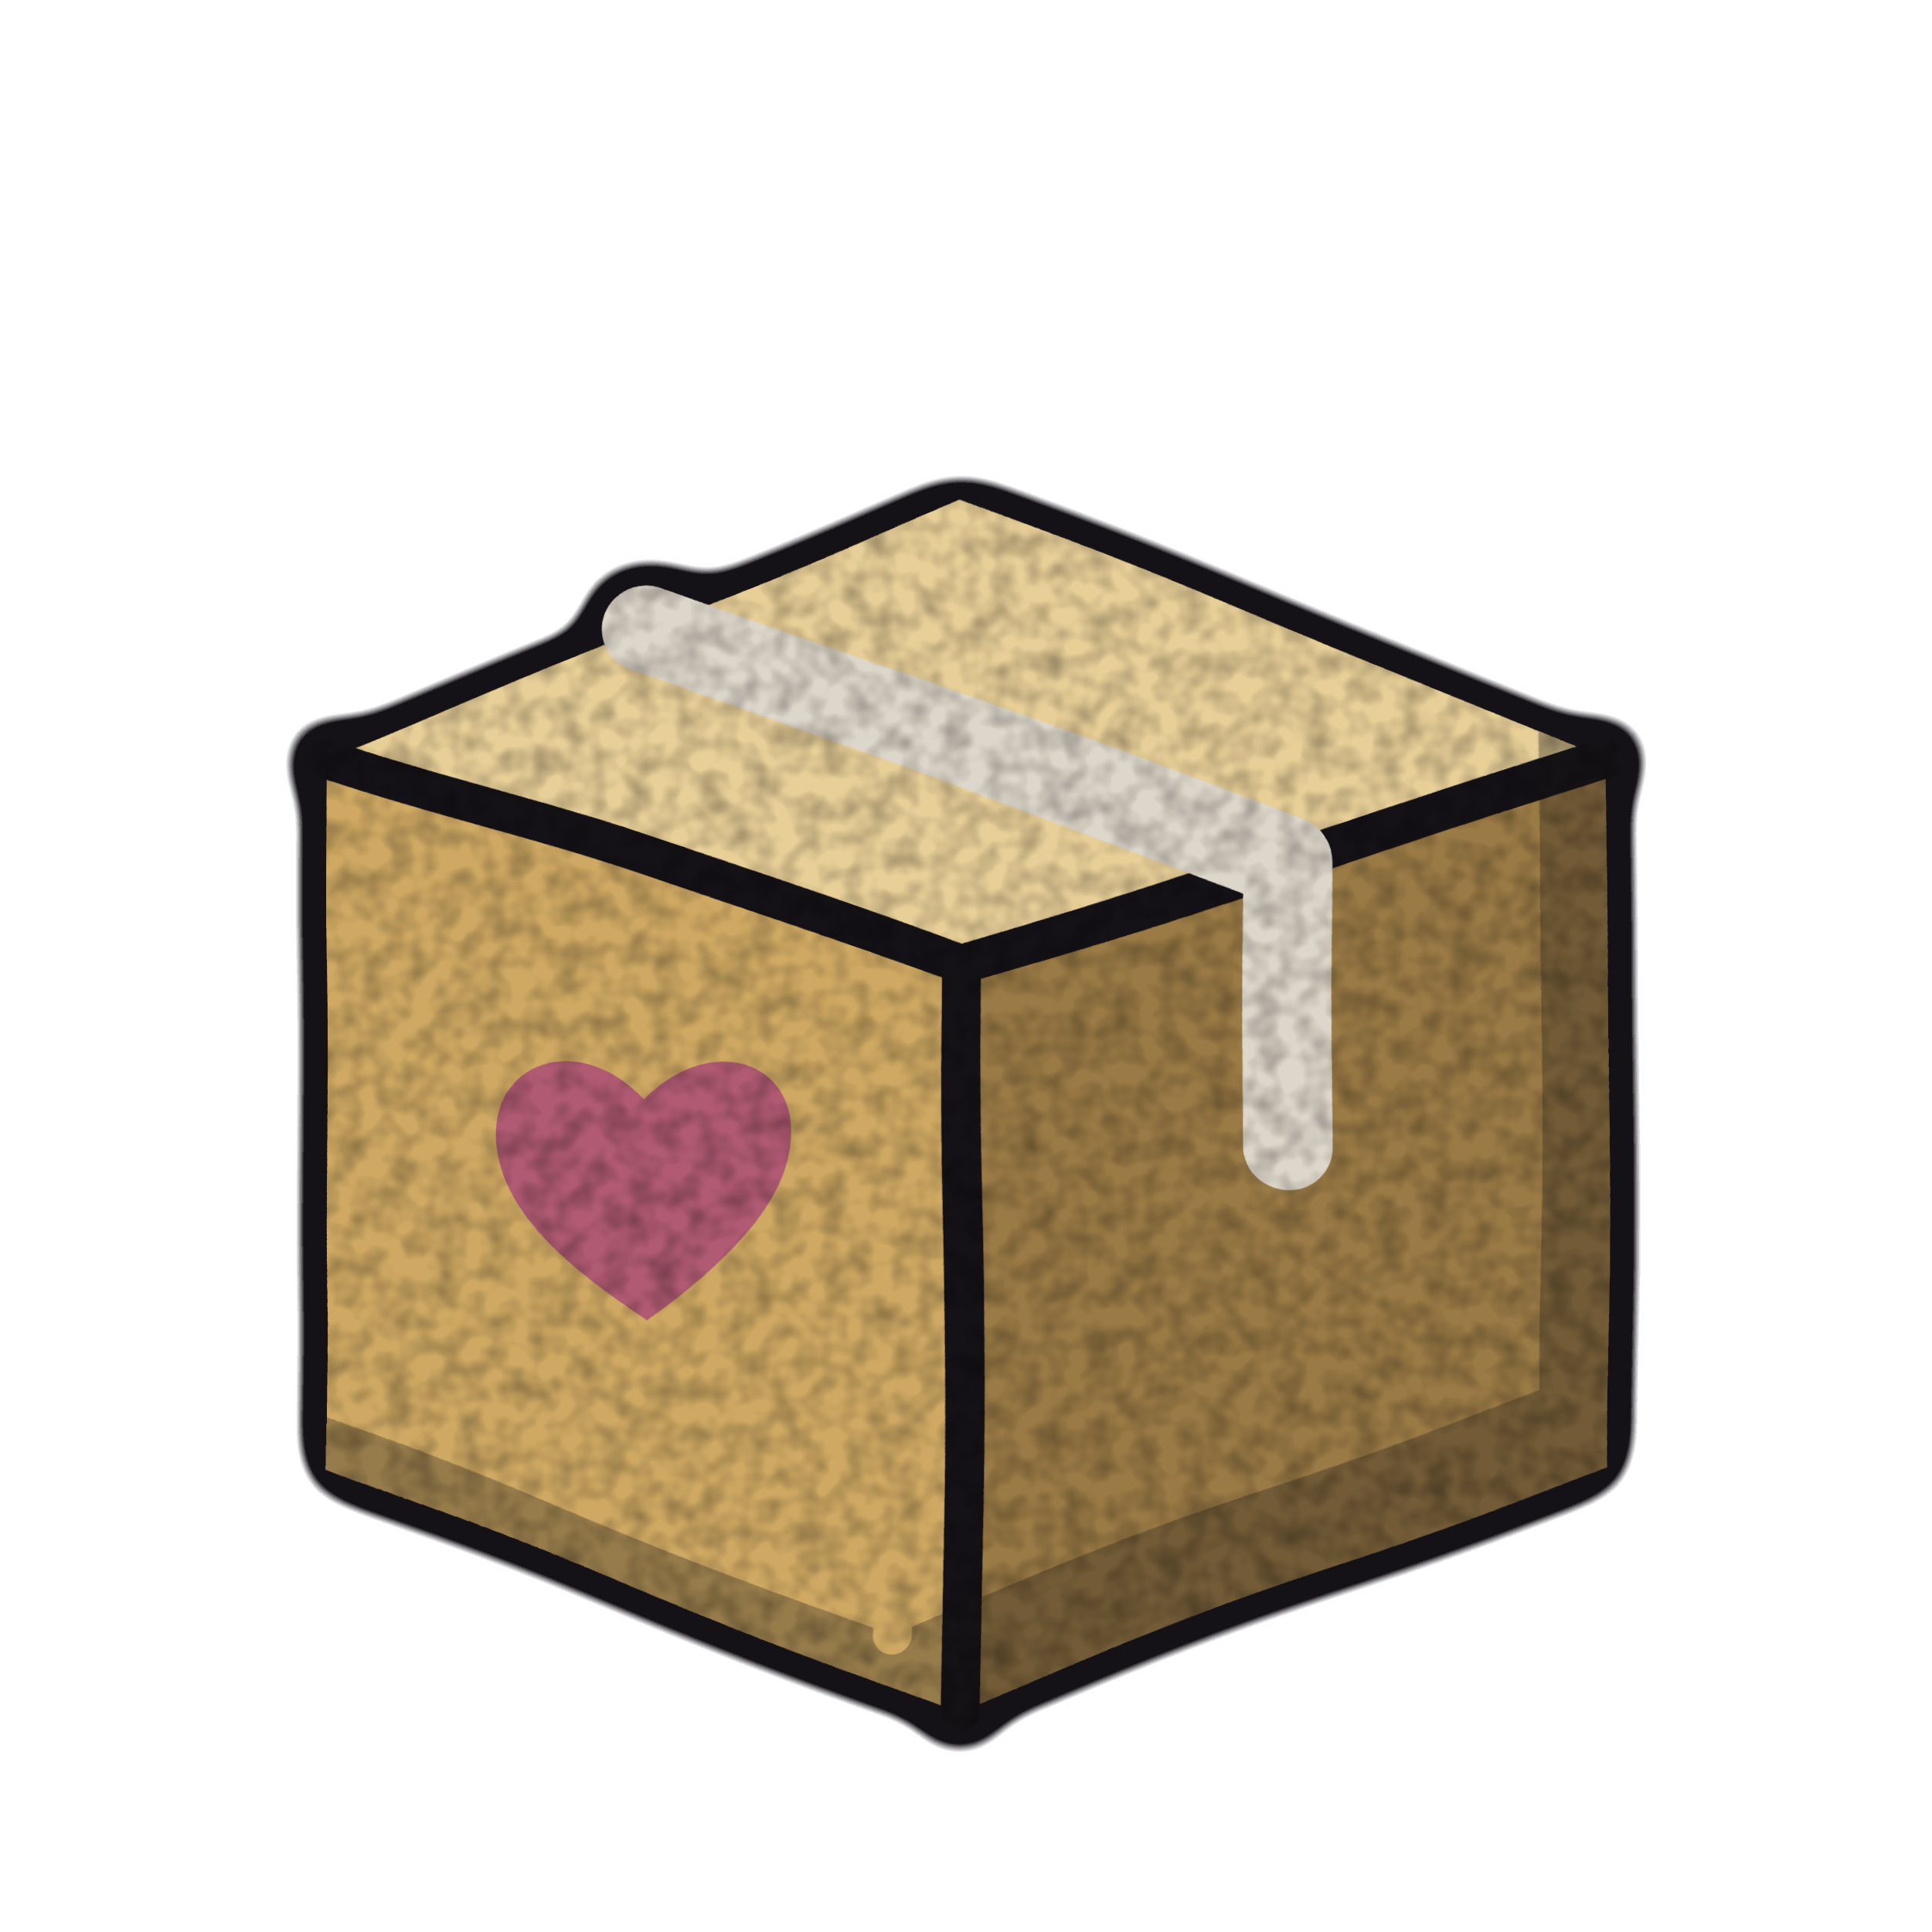
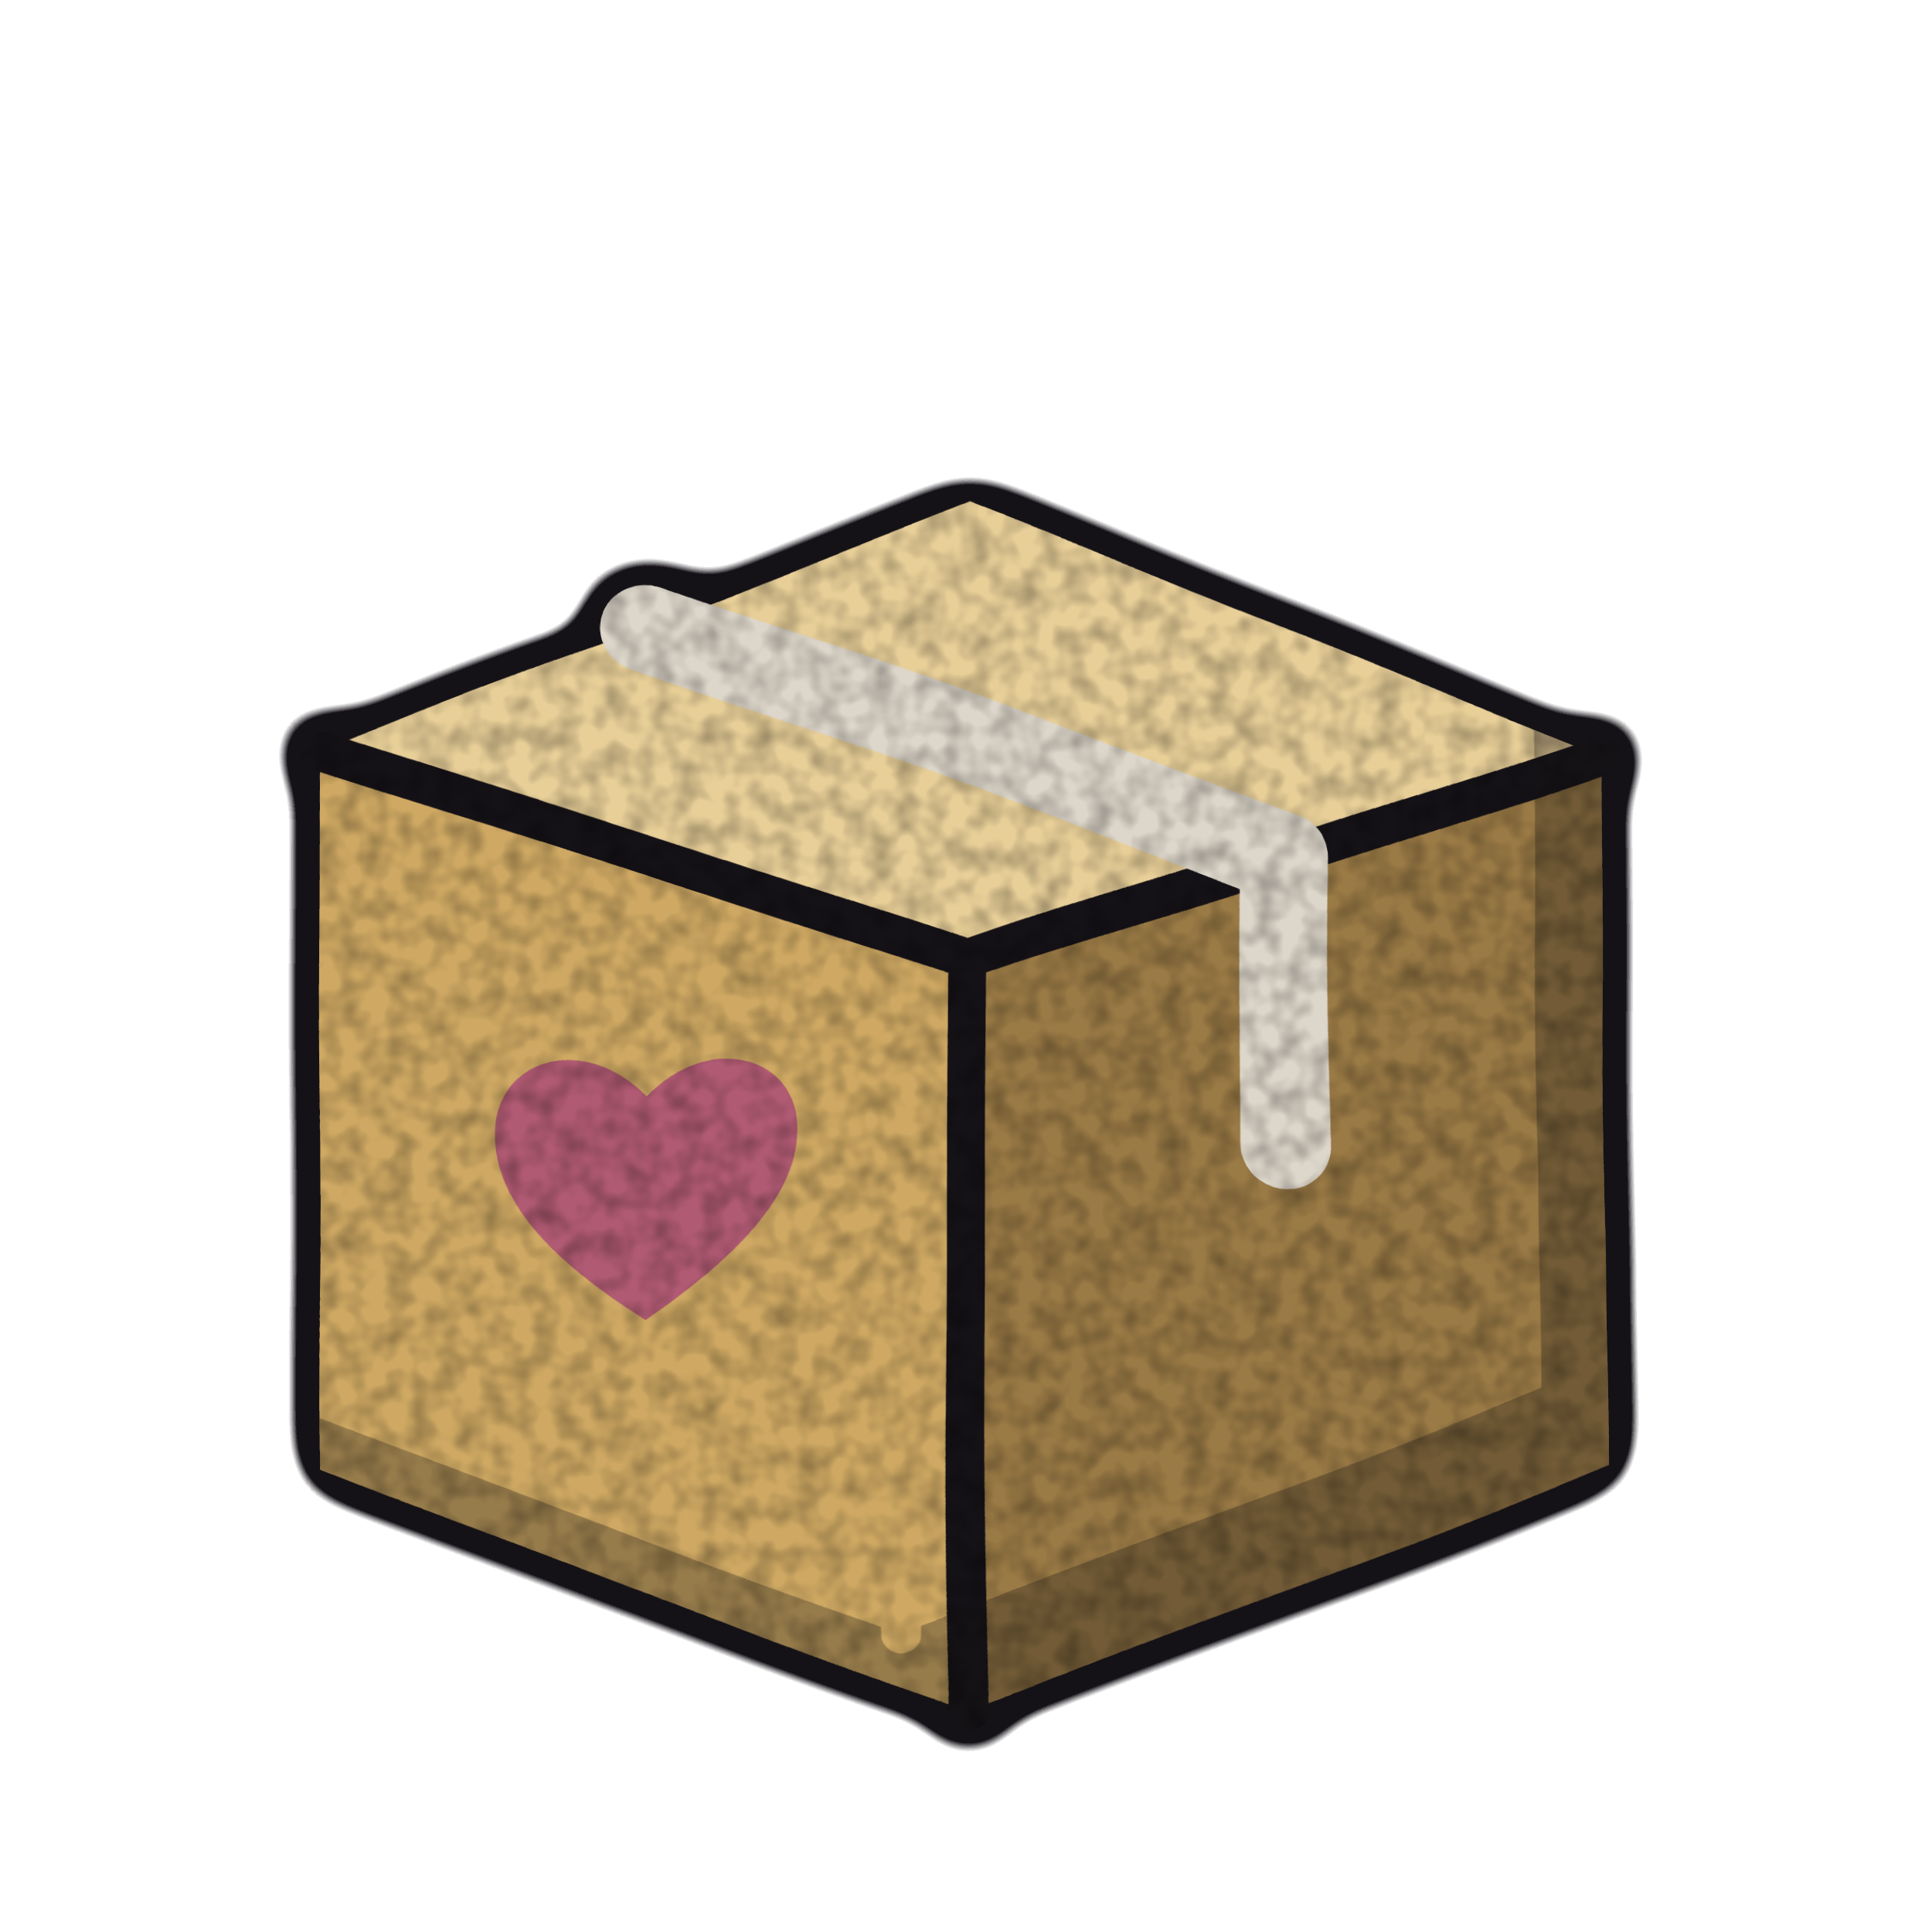
<svg xmlns="http://www.w3.org/2000/svg" viewBox="0 0 100 100" width="100" height="100">
  <defs>
    <filter id="parcel-ink" x="-20%" y="-20%" width="140%" height="140%" color-interpolation-filters="sRGB">
-       <feTurbulence type="fractalNoise" baseFrequency="0.03" numOctaves="2" seed="549" result="warp" />
+       <feTurbulence type="fractalNoise" baseFrequency="0.03" numOctaves="2" seed="536" result="warp" />
      <feDisplacementMap in="SourceGraphic" in2="warp" scale="1.4" xChannelSelector="R" yChannelSelector="G" result="art" />
      <feOffset in="art" dx="-3.5" dy="-4" result="shifted" />
      <feComposite in="art" in2="shifted" operator="out" result="crescent" />
      <feFlood flood-color="#151217" flood-opacity="0.3" />
      <feComposite in2="crescent" operator="in" result="shade" />
-       <feTurbulence type="fractalNoise" baseFrequency="0.8" numOctaves="2" seed="554" result="noise" />
+       <feTurbulence type="fractalNoise" baseFrequency="0.8" numOctaves="2" seed="541" result="noise" />
      <feColorMatrix in="noise" type="matrix" values="0 0 0 0 0  0 0 0 0 0  0 0 0 0 0  0.55 0 0 0 -0.2" result="speck" />
      <feComposite in="speck" in2="art" operator="in" result="grain" />
      <feGaussianBlur in="art" stdDeviation="1.25" result="soft" />
      <feColorMatrix in="soft" type="matrix" values="0 0 0 0 0.08  0 0 0 0 0.07  0 0 0 0 0.09  0 0 0 14 -1.3" result="line" />
      <feGaussianBlur in="art" stdDeviation="4.5" result="haze" />
      <feFlood flood-color="#f4c3ad" flood-opacity="0" />
      <feComposite in2="haze" operator="in" result="glow" />
      <feMerge>
        <feMergeNode in="glow" />
        <feMergeNode in="line" />
        <feMergeNode in="art" />
        <feMergeNode in="shade" />
        <feMergeNode in="grain" />
      </feMerge>
    </filter>
  </defs>
  <g filter="url(#parcel-ink)">
    <g transform="translate(50 50) scale(.92) translate(-50 -50)">
      <path d="M14 38 L50 50 L50 92 L14 78 Z" fill="#cfa963" />
      <path d="M50 50 L86 38 L86 78 L50 92 Z" fill="#9a7a45" />
      <path d="M14 38 L50 24 L86 38 L50 50 Z" fill="#e8cf98" />
      <path d="M14 38 L50 50 L86 38 M50 50 L50 92" fill="none" stroke="#151217" stroke-width="2.2" stroke-linecap="round" stroke-linejoin="round" />
      <path d="M32 31 L68 44 L68 60" fill="none" stroke="#ddd6ca" stroke-width="5" stroke-linecap="round" stroke-linejoin="round" />
      <g transform="translate(32 62) scale(0.22) translate(-50 -50)">
        <path d="M50 86 C26 70 10 54 12 36 C14 20 34 14 50 30 C66 14 86 20 88 36 C90 54 74 70 50 86 Z" fill="#b05a73" />
      </g>
    </g>
  </g>
</svg>
